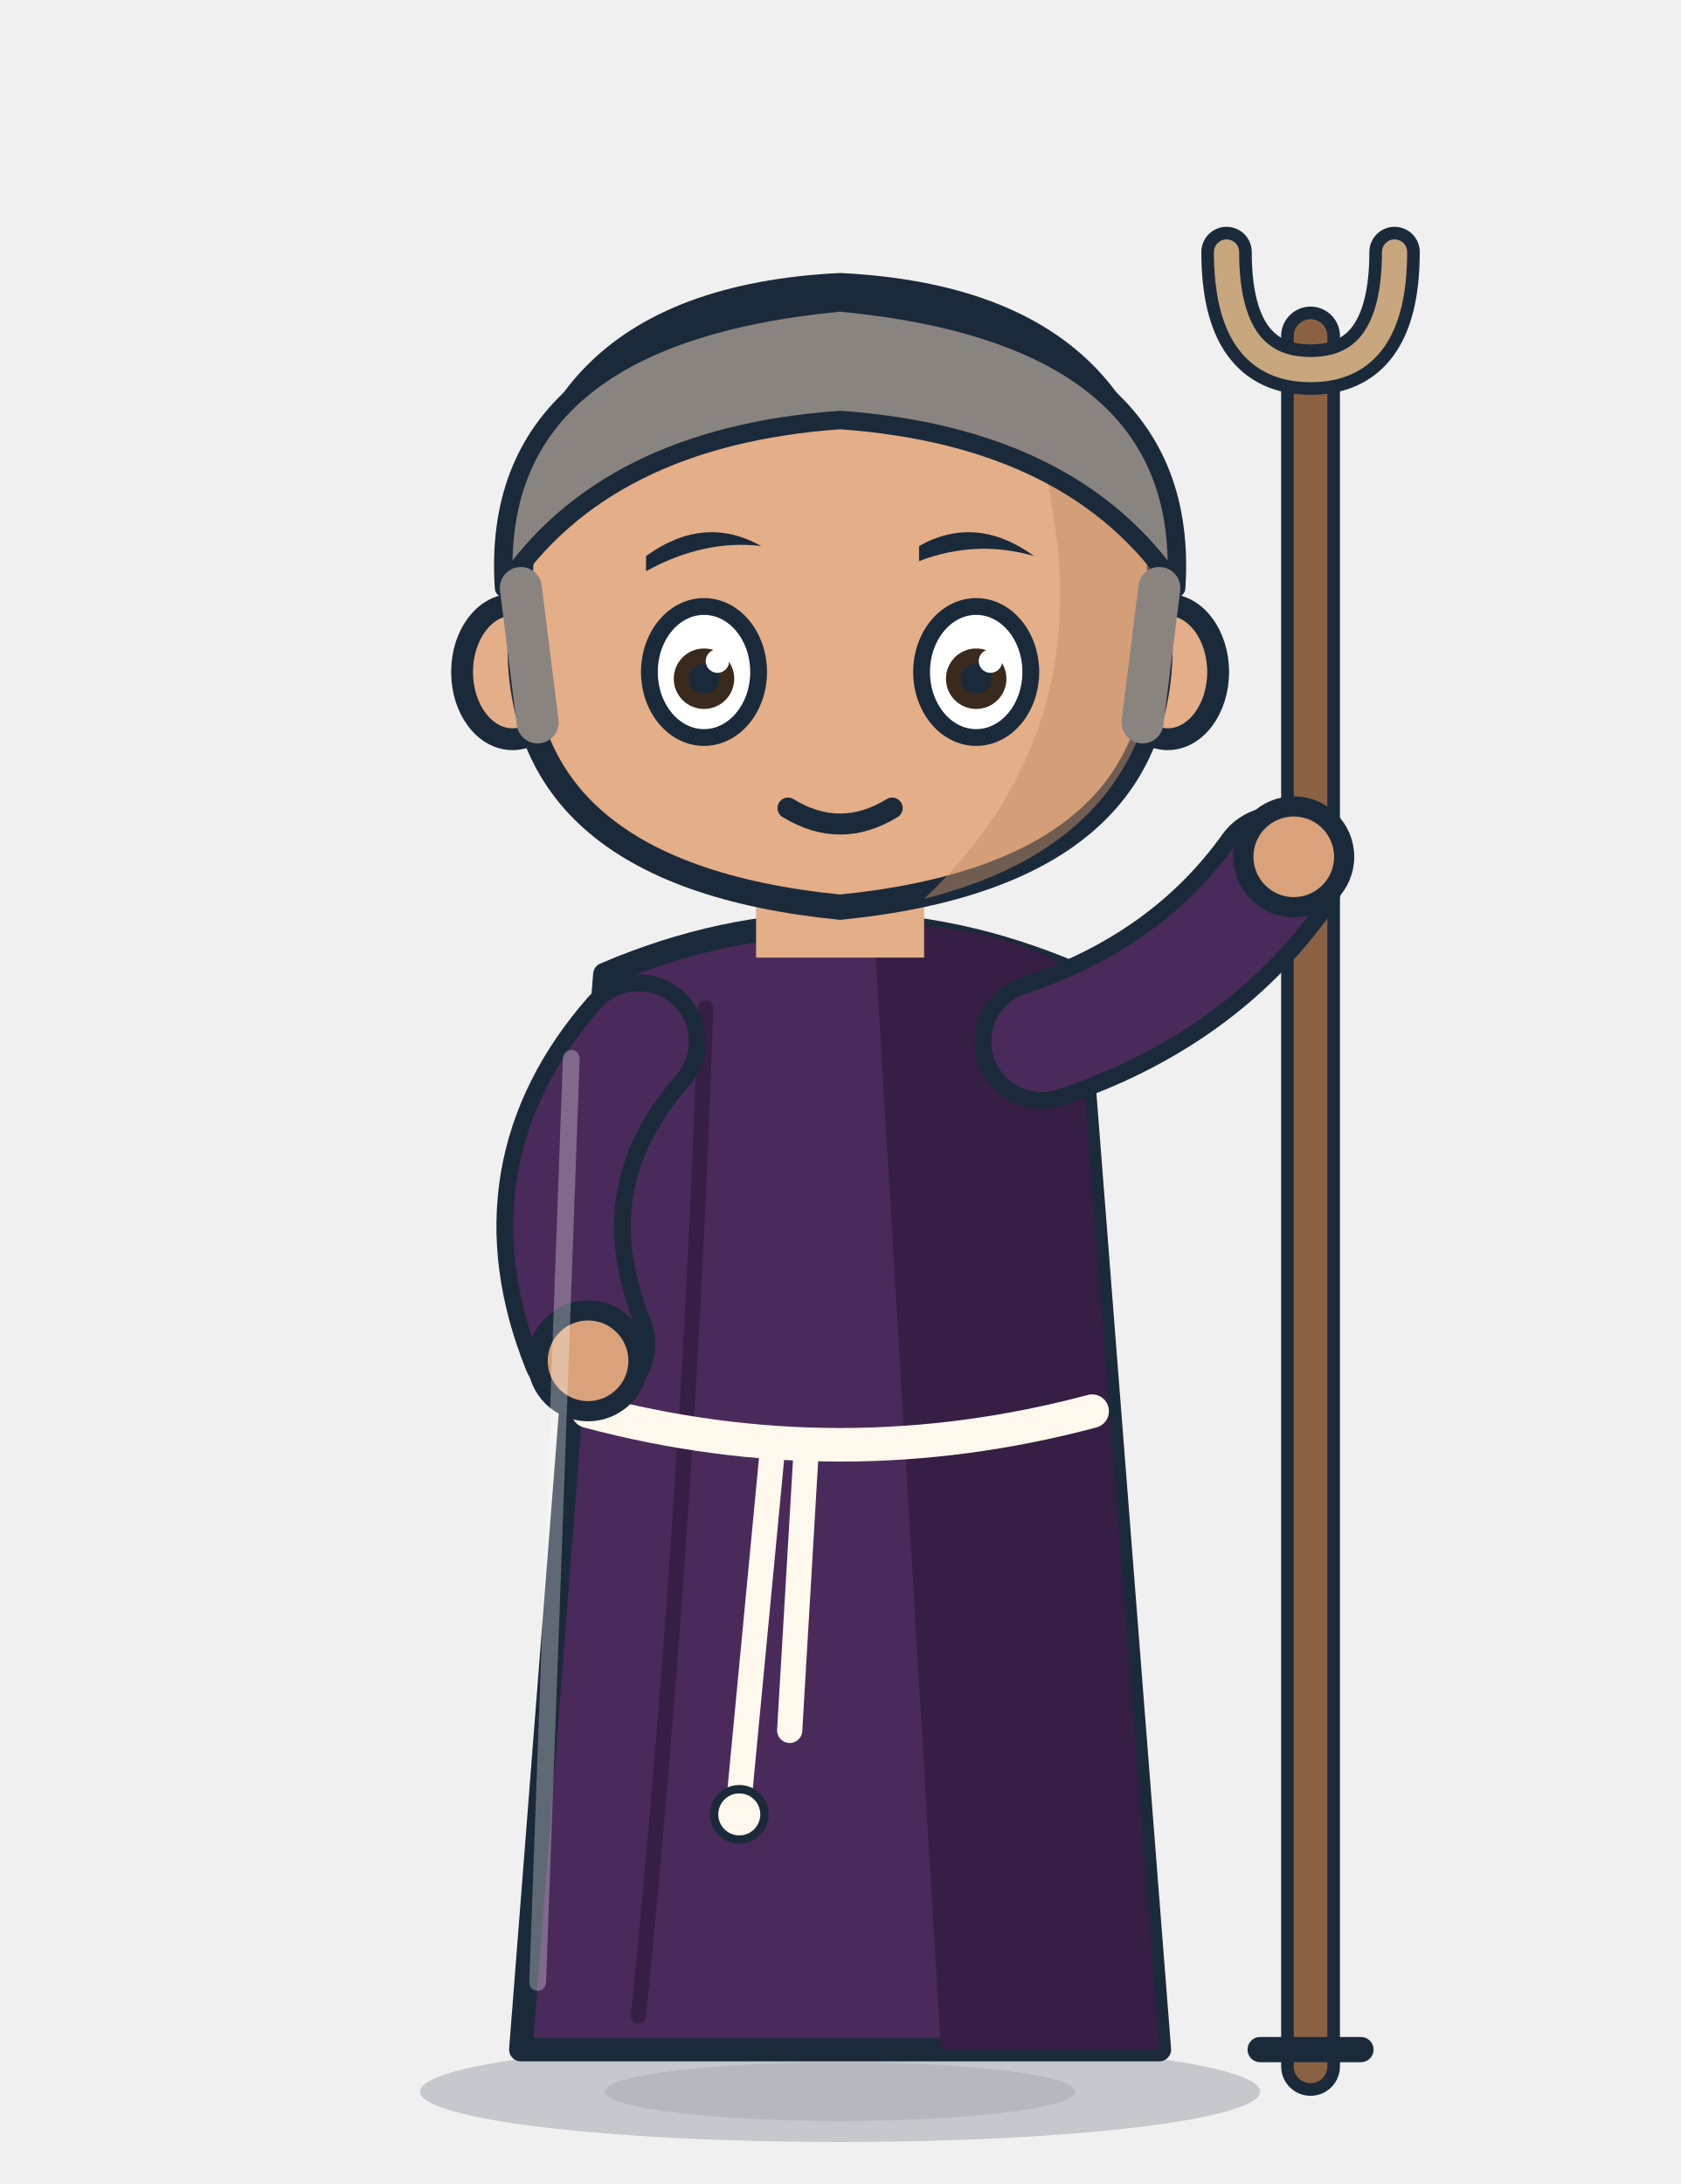
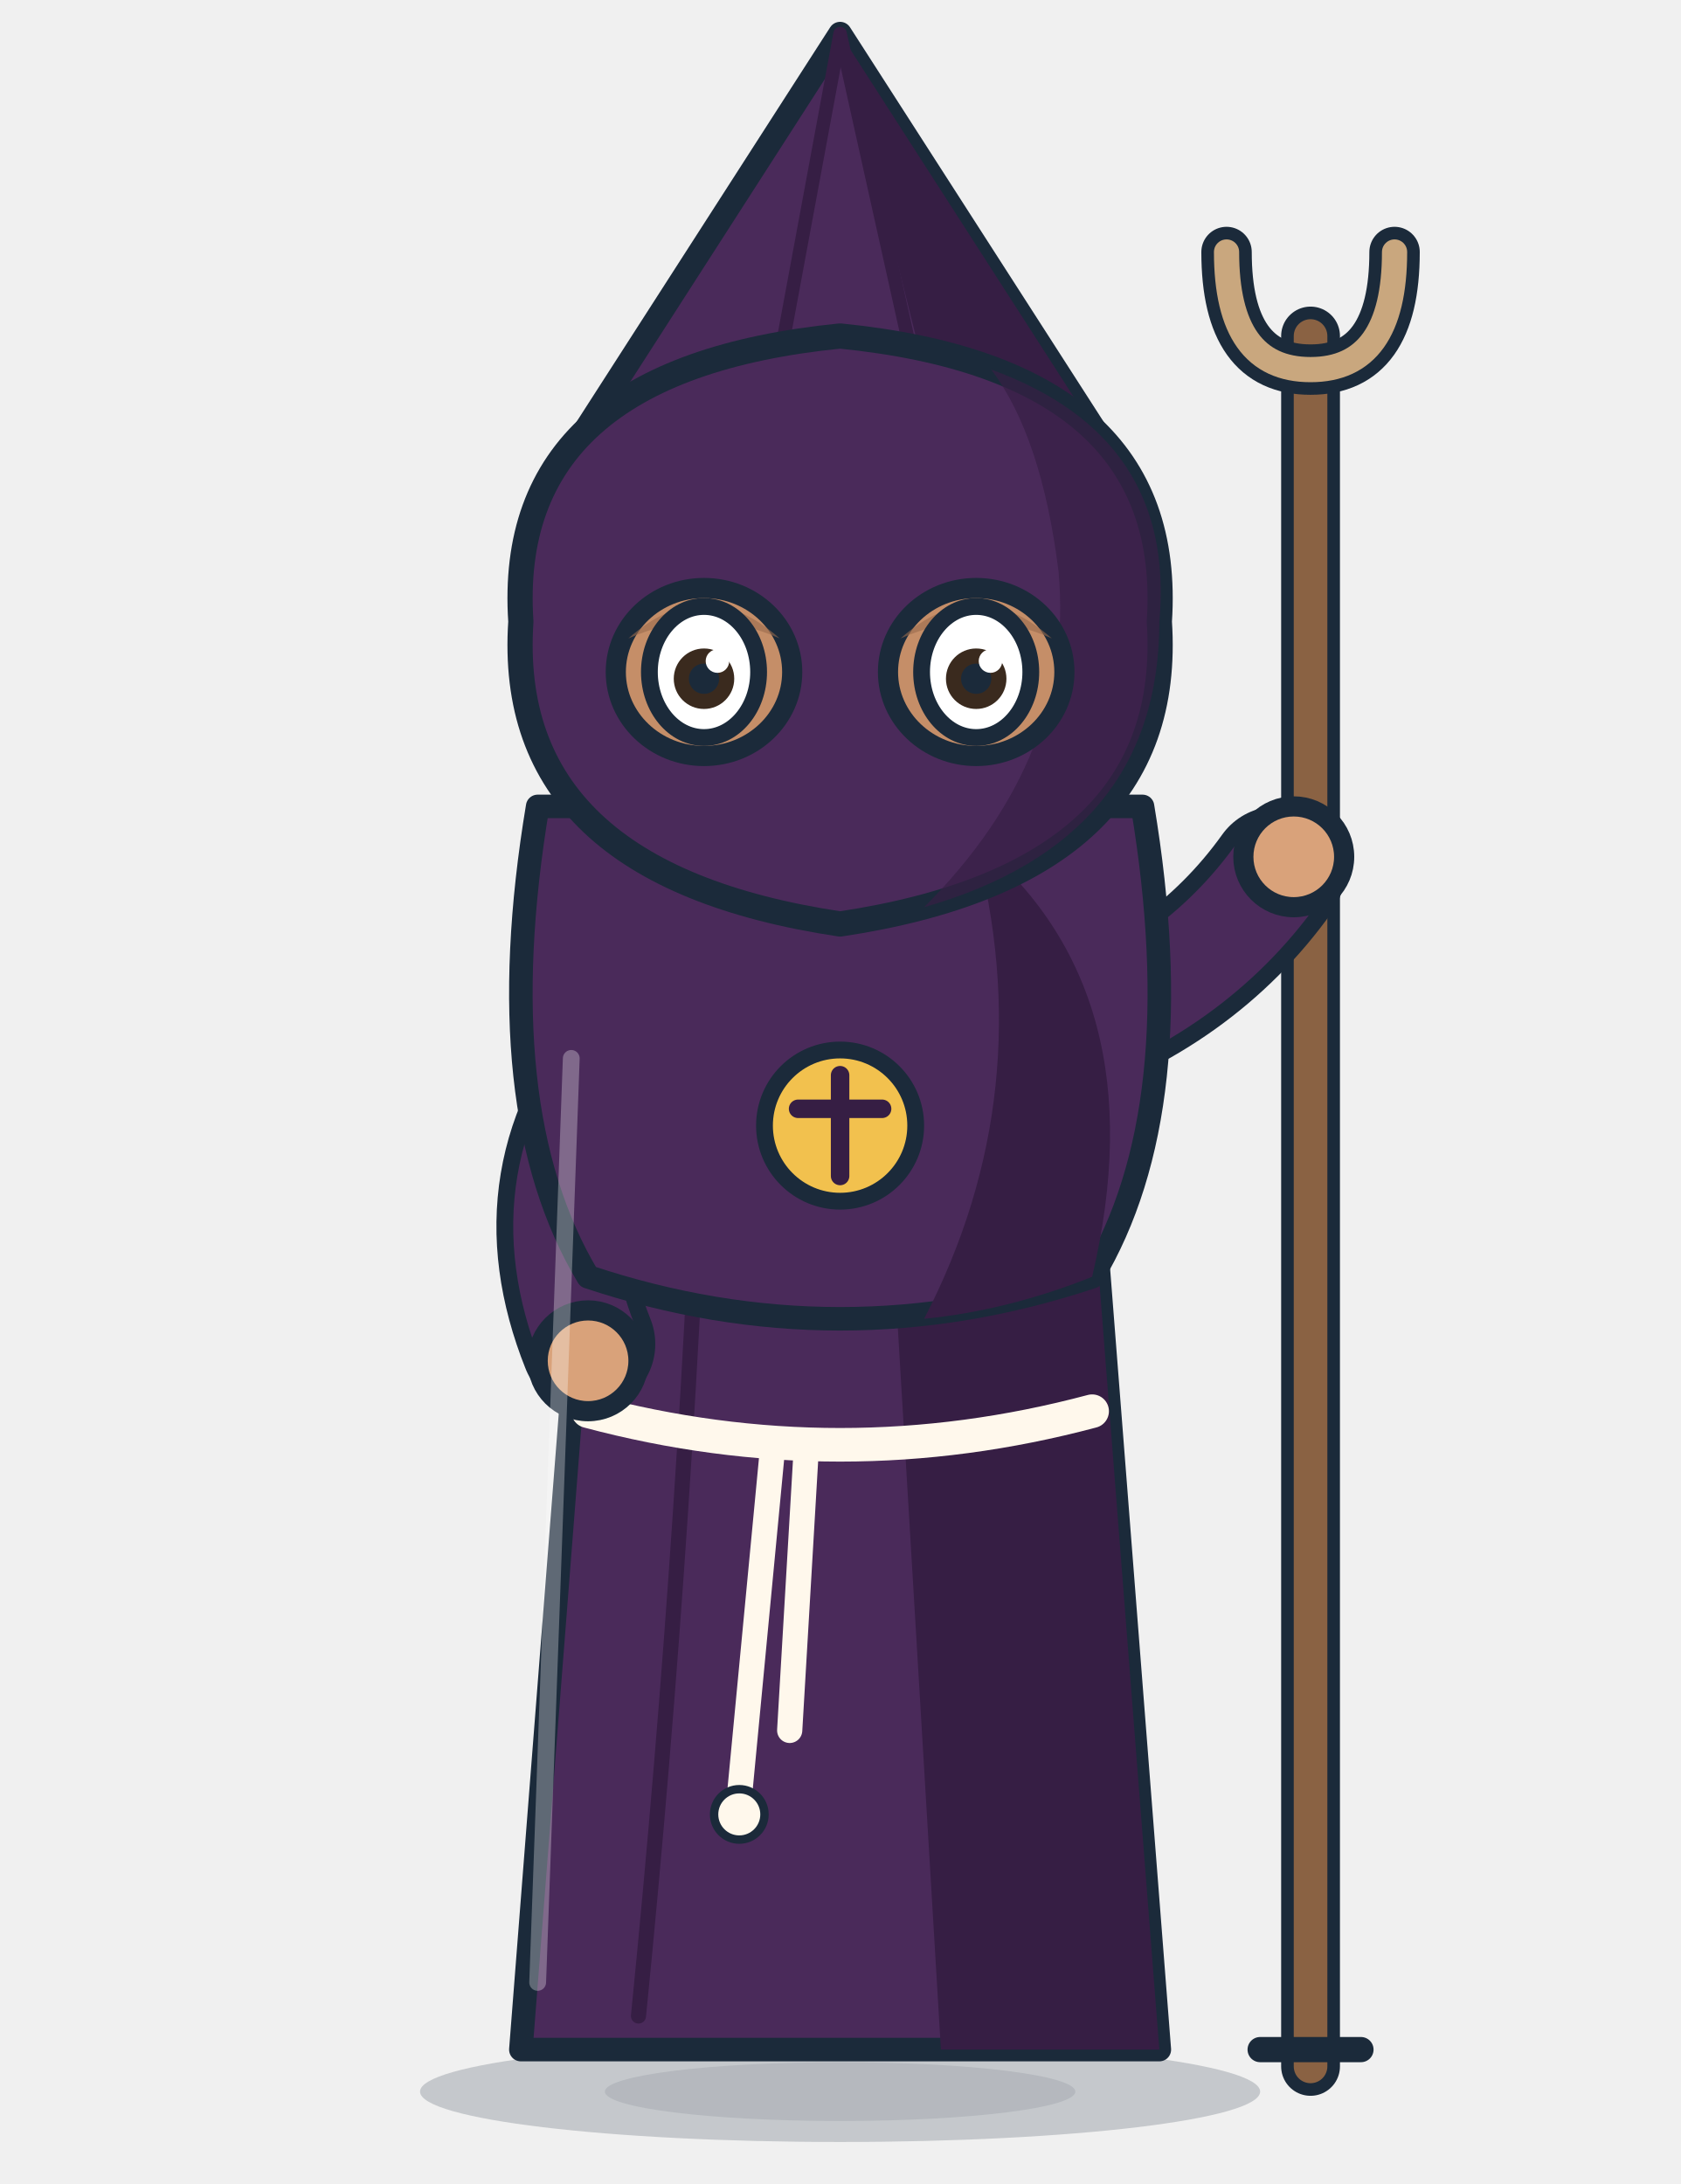
<svg xmlns="http://www.w3.org/2000/svg" stroke-linecap="round" stroke-linejoin="round" width="200" height="260" viewBox="0 0 200 260" role="img" aria-label="neutral">
  <g id="shadow">
    <ellipse cx="100" cy="249" rx="69.6" ry="9" fill="#1B2A3A" opacity="0" />
    <ellipse cx="100" cy="249" rx="50" ry="6" fill="#1B2A3A" opacity=".2" />
    <ellipse cx="100" cy="249" rx="28" ry="3.5" fill="#1B2A3A" opacity=".1" />
  </g>
  <g id="staff">
    <path d="M156 40L156 246" stroke="#1B2A3A" stroke-width="7" />
    <path d="M156 40L156 246" stroke="#8A6243" stroke-width="4" />
    <path d="M146 30Q146 44 156 44Q166 44 166 30" fill="none" stroke="#1B2A3A" stroke-width="6" />
    <path d="M146 30Q146 44 156 44Q166 44 166 30" fill="none" stroke="#C9A77E" stroke-width="3" />
    <path d="M150 244H162" stroke="#1B2A3A" stroke-width="3" />
  </g>
  <g id="robe">
    <path d="M72 116Q100 104 128 116L138 244L62 244Z" fill="#4A2A5A" stroke="#1B2A3A" stroke-width="2.8" />
    <path d="M104 110Q120 110 128 116L138 244L112 244Z" fill="#361E44" />
    <path d="M84 120Q82 180 76 240M116 120Q118 180 124 240" fill="none" stroke="#361E44" stroke-width="1.8" />
    <path d="M70 168Q100 176 130 168" fill="none" stroke="#FFF8EC" stroke-width="4" />
    <path d="M92 172L88 214M96 172L94 206" stroke="#FFF8EC" stroke-width="3" />
    <circle cx="88" cy="216" r="3" fill="#FFF8EC" stroke="#1B2A3A" stroke-width="1" />
  </g>
  <g id="arms">
    <path d="M76 124Q62 140 70 160" fill="none" stroke="#1B2A3A" stroke-width="16" />
    <path d="M76 124Q62 140 70 160" fill="none" stroke="#4A2A5A" stroke-width="12" />
    <path d="M124 124Q142 118 152 104" fill="none" stroke="#1B2A3A" stroke-width="16" />
    <path d="M124 124Q142 118 152 104" fill="none" stroke="#4A2A5A" stroke-width="12" />
    <circle cx="70" cy="162" r="6" fill="#D9A27A" stroke="#1B2A3A" stroke-width="2.4" />
    <circle cx="154" cy="102" r="6" fill="#D9A27A" stroke="#1B2A3A" stroke-width="2.4" />
  </g>
  <g id="head">
-     <path d="M90 96L90 114L110 114L110 96Z" fill="#E3AE88" />
-     <ellipse cx="61" cy="80" rx="6" ry="8" fill="#E3AE88" stroke="#1B2A3A" stroke-width="2.6" />
-     <ellipse cx="139" cy="80" rx="6" ry="8" fill="#E3AE88" stroke="#1B2A3A" stroke-width="2.6" />
-     <path d="M62 74Q60 36 100 34Q140 36 138 74Q140 104 100 108Q60 104 62 74Z" fill="#E3AE88" stroke="#1B2A3A" stroke-width="3" />
-     <path d="M118 40Q140 50 138 74Q138 100 110 107Q128 90 126 66Q124 48 118 40Z" fill="#C58E68" opacity=".5" />
-     <path d="M60 70Q58 40 100 36Q142 40 140 70Q128 52 100 50Q72 52 60 70Z" fill="#8A8480" stroke="#1B2A3A" stroke-width="2.2" />
-     <path d="M62 70L64 86M138 70L136 86" stroke="#8A8480" stroke-width="5" />
+     <path d="M64 60L100 4L136 60Z" fill="#4A2A5A" stroke="#1B2A3A" stroke-width="2.8" />
+     <path d="M100 4L136 60L114 60Z" fill="#361E44" />
+     <path d="M100 4L90 58M100 4L112 58" fill="none" stroke="#361E44" stroke-width="1.6" />
+     <path d="M64 96Q58 132 70 152Q100 162 130 152Q142 132 136 96Z" fill="#4A2A5A" stroke="#1B2A3A" stroke-width="2.8" />
+     <path d="M116 100Q138 118 130 152Q120 156 110 157Q124 130 116 100Z" fill="#361E44" />
+     <circle cx="100" cy="134" r="9" fill="#F2C14E" stroke="#1B2A3A" stroke-width="2" />
+     <path d="M100 128V140M95 132H105" stroke="#361E44" stroke-width="2.2" />
+     <path d="M62 74Q60 44 100 40Q140 44 138 74Q140 104 100 110Q60 104 62 74Z" fill="#4A2A5A" stroke="#1B2A3A" stroke-width="3" />
+     <path d="M118 44Q140 52 138 74Q138 100 110 108Q128 90 126 68Q124 52 118 44Z" fill="#361E44" opacity=".7" />
+     <ellipse cx="83.8" cy="80" rx="10.5" ry="10" fill="#C58E68" stroke="#1B2A3A" stroke-width="2.4" />
+     <path d="M74.8 76Q83.8 68 92.8 76Q83.8 72 74.8 76Z" fill="#9A6A4C" opacity=".6" />
+     <ellipse cx="116.2" cy="80" rx="10.5" ry="10" fill="#C58E68" stroke="#1B2A3A" stroke-width="2.4" />
+     <path d="M107.2 76Q116.2 68 125.2 76Q116.2 72 107.2 76Z" fill="#9A6A4C" opacity=".6" />
  </g>
  <g id="face">
    <ellipse cx="83.8" cy="80" rx="6.5" ry="7.8" fill="#FFF" stroke="#1B2A3A" stroke-width="2" />
    <circle cx="83.8" cy="80.8" r="3.6" fill="#3A2A1E" />
    <circle cx="83.8" cy="80.8" r="1.8" fill="#1B2A3A" />
    <circle cx="85.4" cy="78.7" r="1.4" fill="#FFF" />
    <ellipse cx="116.2" cy="80" rx="6.5" ry="7.8" fill="#FFF" stroke="#1B2A3A" stroke-width="2" />
    <circle cx="116.2" cy="80.8" r="3.6" fill="#3A2A1E" />
    <circle cx="116.2" cy="80.8" r="1.8" fill="#1B2A3A" />
    <circle cx="117.9" cy="78.7" r="1.4" fill="#FFF" />
-     <path d="M76.9 66.2Q83.8 61.2 90.6 65Q83.8 64.2 76.9 68Z" fill="#1B2A3A" />
-     <path d="M109.4 65Q116.2 61.2 123.1 66.2Q116.2 64.2 109.4 66.8Z" fill="#1B2A3A" />
-     <path d="M93.8 96.2Q100 100 106.2 96.2" fill="none" stroke="#1B2A3A" stroke-width="2.5" />
  </g>
  <g id="rim">
    <path d="M68 126L64 236" fill="none" stroke="#FFF" stroke-width="2" opacity=".3" />
  </g>
</svg>
